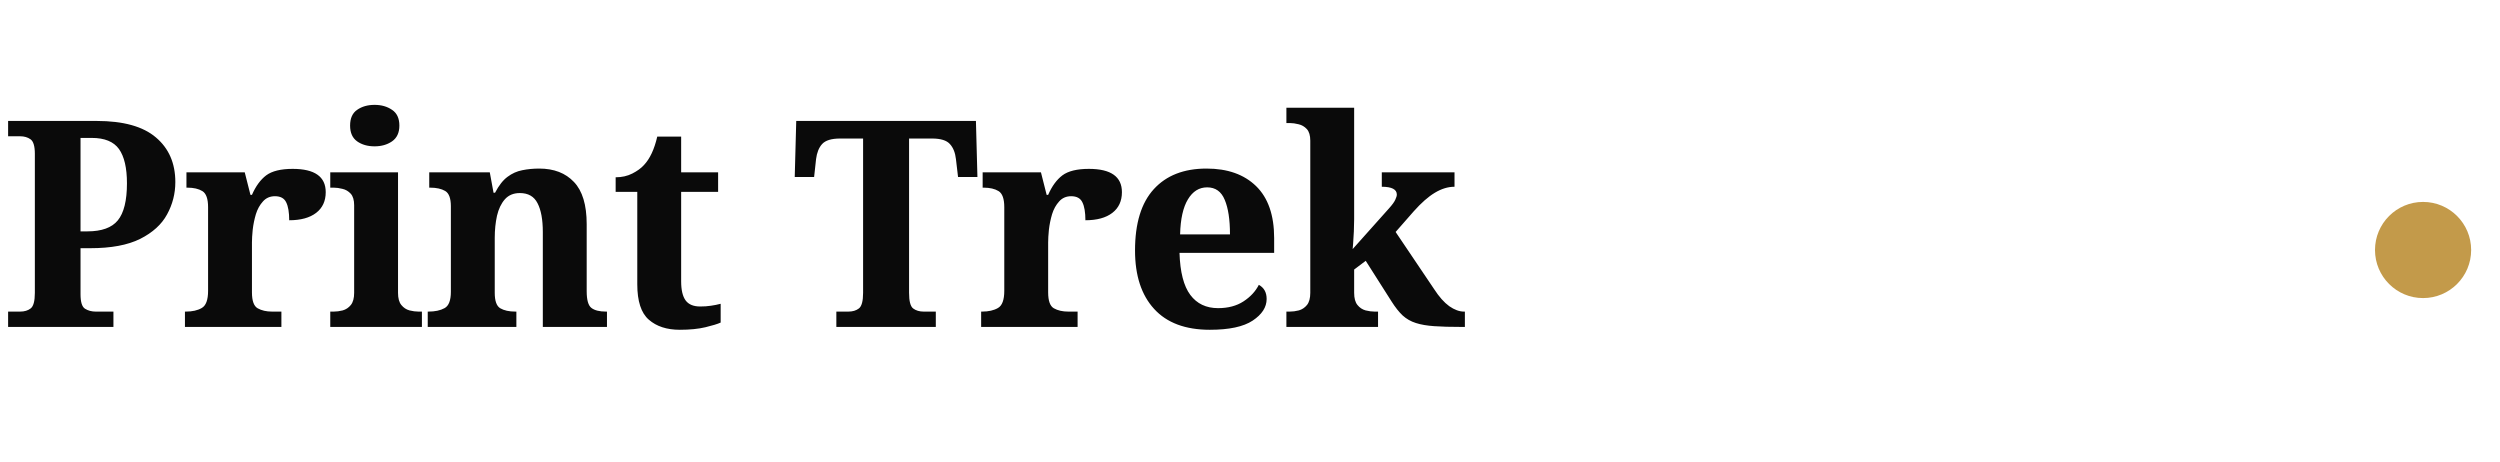
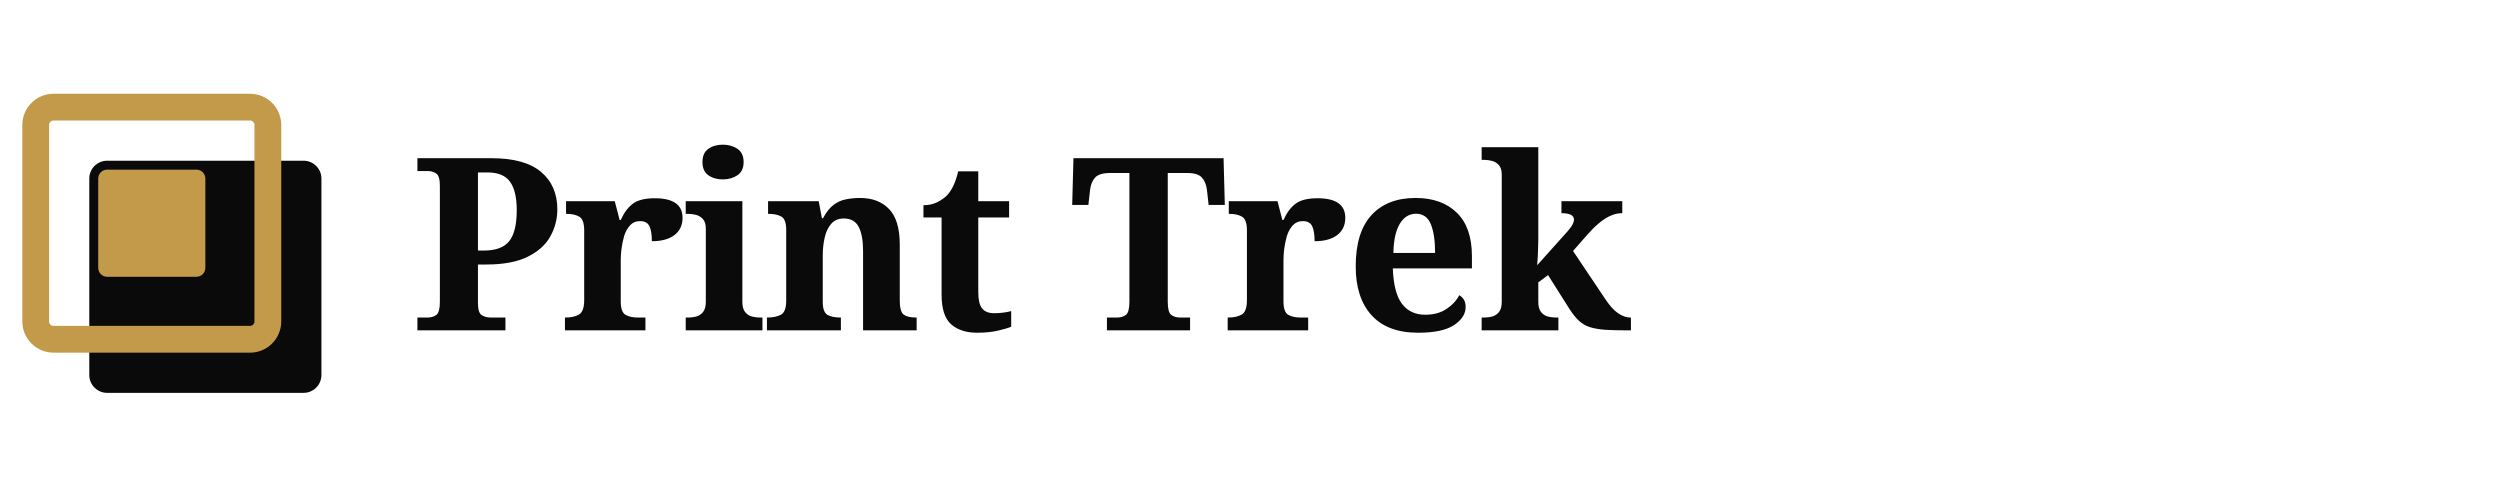
- <svg xmlns="http://www.w3.org/2000/svg" viewBox="0 0 260 48" role="img" aria-label="Print Trek logo">
-   <text x="0" y="34" font-family="Georgia, 'Playfair Display', serif" font-weight="700" font-size="30" letter-spacing="-0.5" fill="#0a0a0a">Print Trek</text>
-   <circle cx="252" cy="26" r="5" fill="#c39a4a" />
+ <svg xmlns="http://www.w3.org/2000/svg" viewBox="0 0 280 56" role="img" aria-label="Print Trek logo">
+   <g>
+     <rect x="10" y="18" width="26" height="26" rx="2" fill="#0a0a0a" />
+     <rect x="4" y="12" width="26" height="26" rx="2" fill="none" stroke="#c39a4a" stroke-width="3" />
+     <rect x="11" y="19" width="12" height="12" rx="1" fill="#c39a4a" />
+   </g>
+   <text x="46" y="37" font-family="Georgia, 'Playfair Display', serif" font-weight="700" font-size="27" letter-spacing="-0.5" fill="#0a0a0a">Print Trek</text>
</svg>
